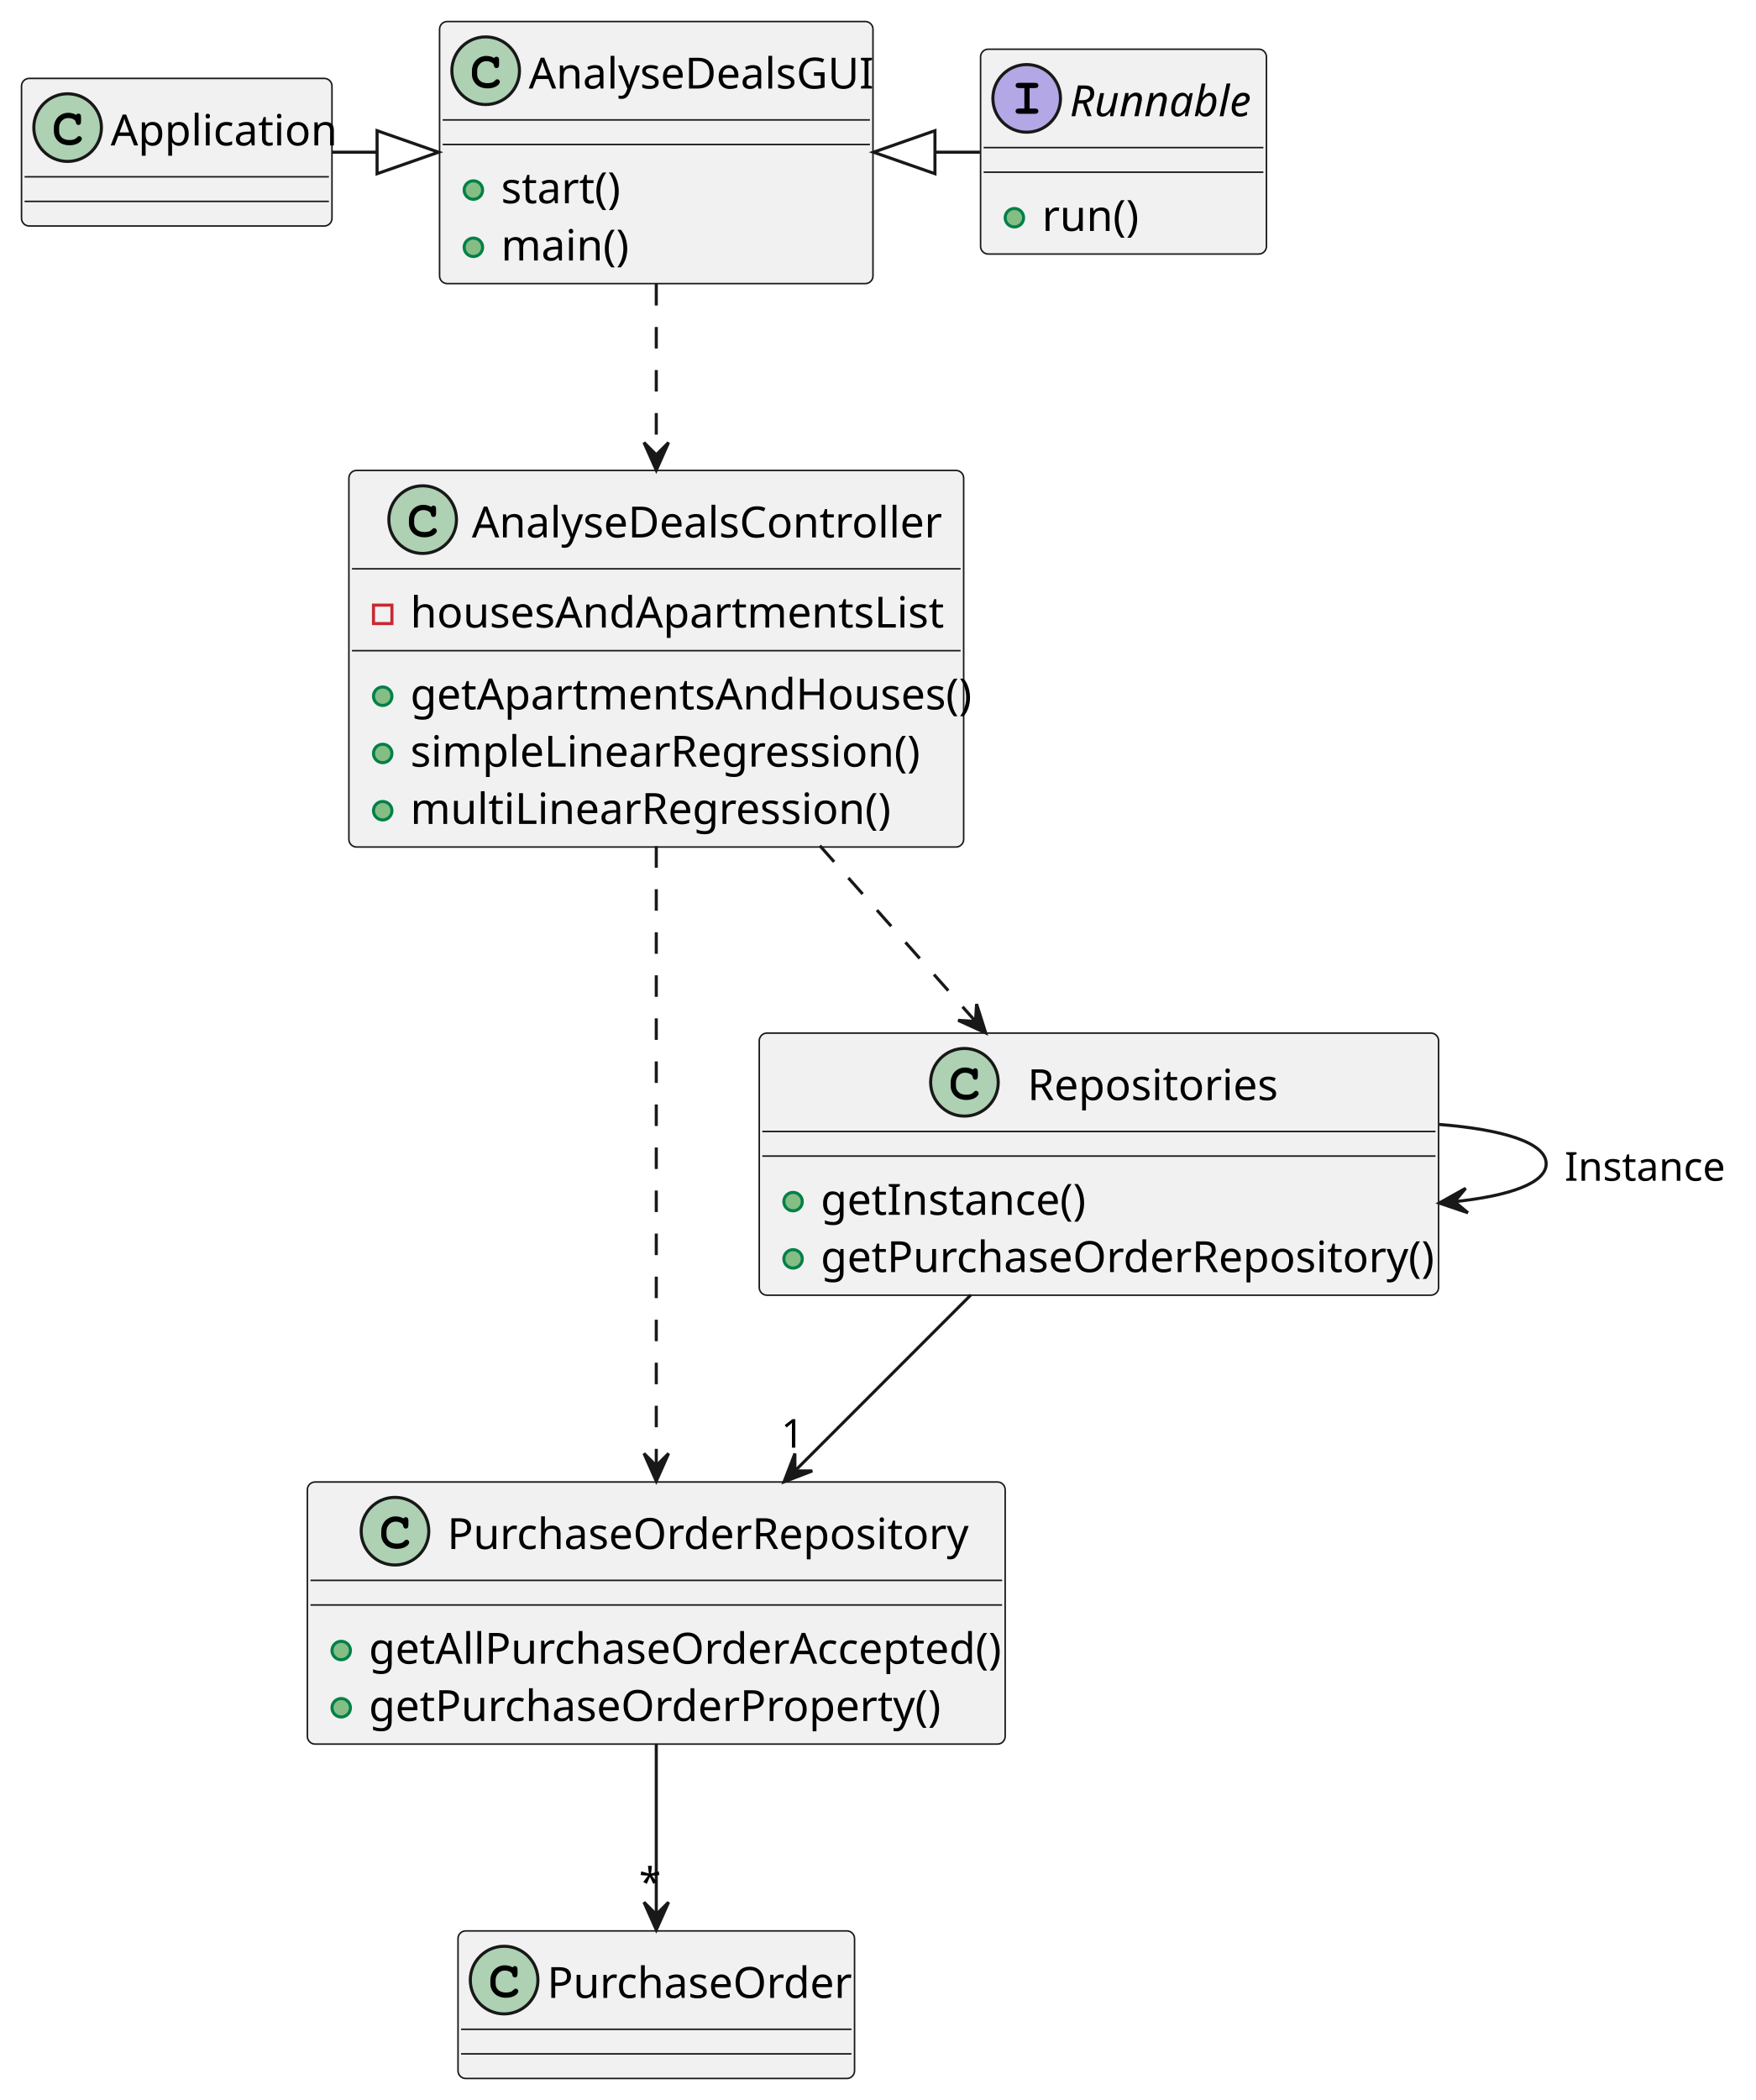
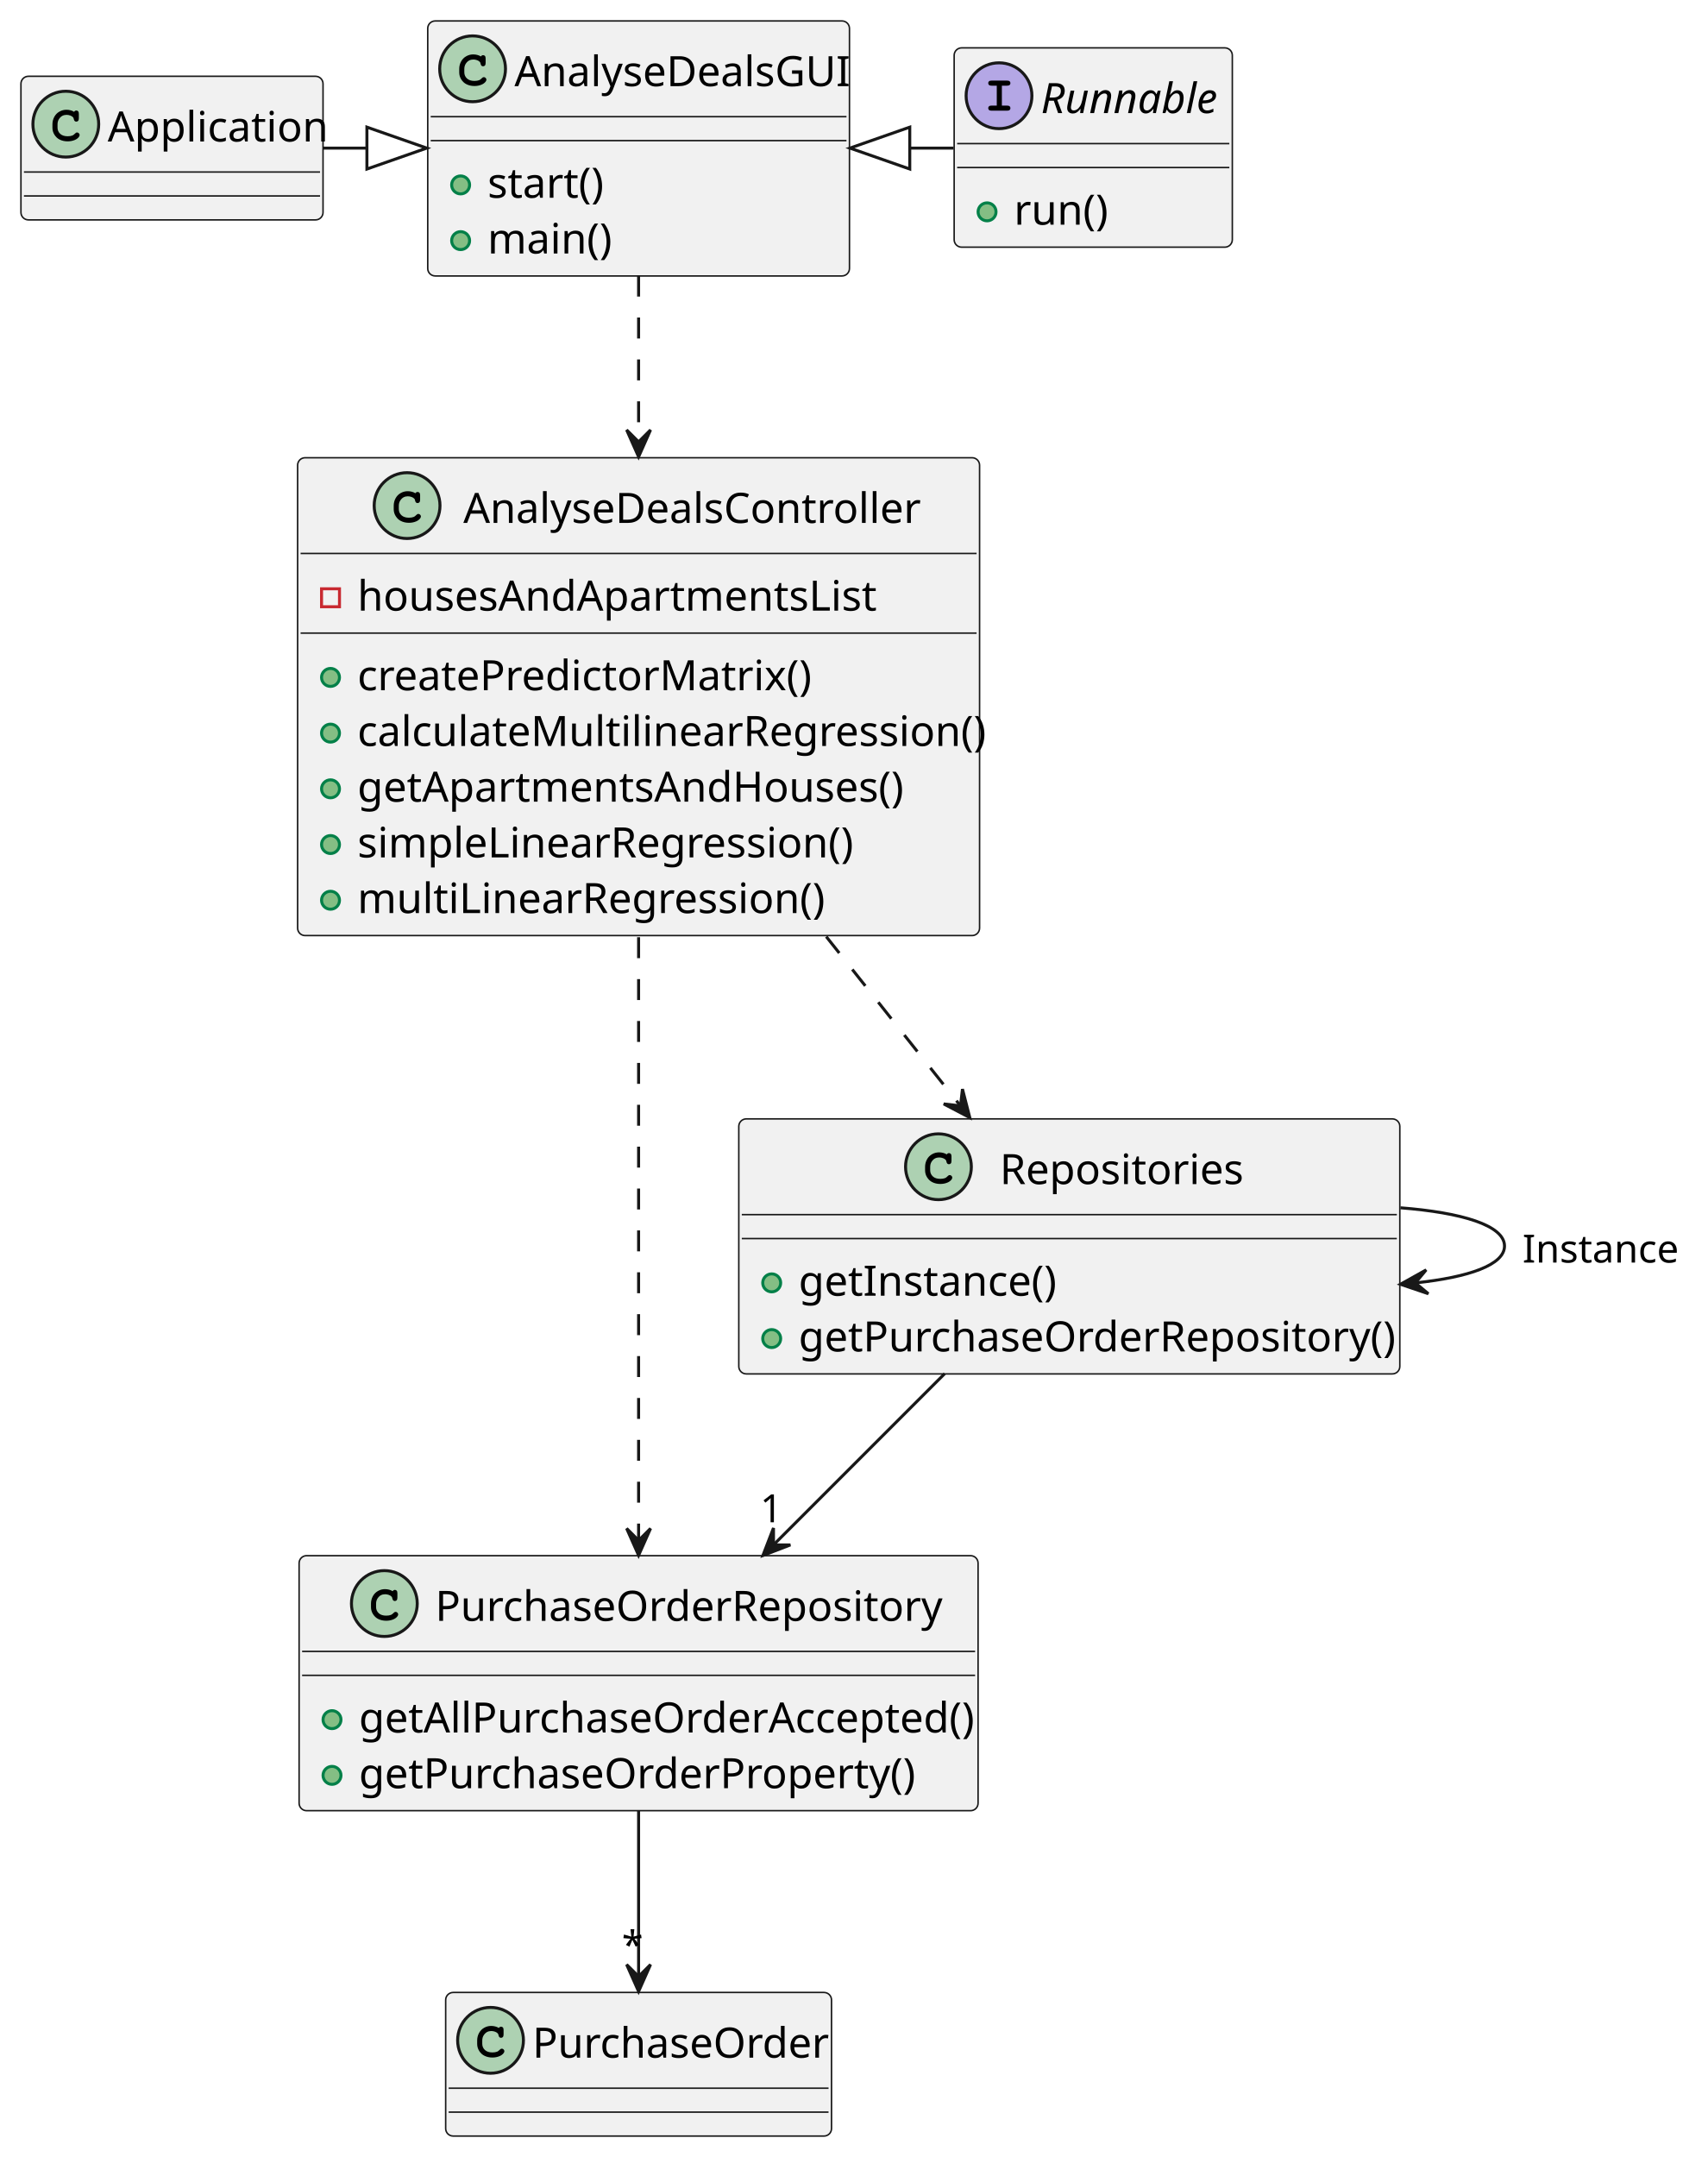
- <svg xmlns="http://www.w3.org/2000/svg" contentStyleType="text/css" height="683px" preserveAspectRatio="none" style="width:571px;height:683px;background:#FFFFFF;" version="1.1" viewBox="0 0 571 683" width="571px" zoomAndPan="magnify">
+ <svg xmlns="http://www.w3.org/2000/svg" contentStyleType="text/css" height="721px" preserveAspectRatio="none" style="width:571px;height:721px;background:#FFFFFF;" version="1.1" viewBox="0 0 571 721" width="571px" zoomAndPan="magnify">
  <defs />
  <g>
    <g id="elem_Runnable">
      <rect codeLine="1" fill="#F1F1F1" height="66.621" id="Runnable" rx="2.5" ry="2.5" style="stroke:#181818;stroke-width:0.5;" width="93" x="319" y="16" />
      <ellipse cx="334" cy="32" fill="#B4A7E5" rx="11" ry="11" style="stroke:#181818;stroke-width:1.0;" />
      <path d="M334.953,28.641 L334.953,35.297 L336.672,35.297 Q337.281,35.297 337.547,35.531 Q337.812,35.766 337.812,36.156 Q337.812,36.531 337.547,36.766 Q337.281,37 336.672,37 L331.531,37 Q330.922,37 330.656,36.766 Q330.391,36.531 330.391,36.141 Q330.391,35.766 330.656,35.531 Q330.922,35.297 331.531,35.297 L333.25,35.297 L333.25,28.641 L331.531,28.641 Q330.922,28.641 330.656,28.406 Q330.391,28.172 330.391,27.781 Q330.391,27.406 330.656,27.172 Q330.922,26.938 331.531,26.938 L336.672,26.938 Q337.281,26.938 337.547,27.172 Q337.812,27.406 337.812,27.781 Q337.812,28.172 337.547,28.406 Q337.281,28.641 336.672,28.641 L334.953,28.641 Z " fill="#000000" />
      <text fill="#000000" font-family="sans-serif" font-size="14" font-style="italic" lengthAdjust="spacing" textLength="61" x="348" y="37.797">Runnable</text>
      <line style="stroke:#181818;stroke-width:0.5;" x1="320" x2="411" y1="48" y2="48" />
      <line style="stroke:#181818;stroke-width:0.5;" x1="320" x2="411" y1="56" y2="56" />
      <ellipse cx="330" cy="70.811" fill="#84BE84" rx="3" ry="3" style="stroke:#038048;stroke-width:1.0;" />
      <text fill="#000000" font-family="sans-serif" font-size="14" lengthAdjust="spacing" textLength="31" x="339" y="75.107">run()</text>
    </g>
    <g id="elem_AnalyseDealsGUI">
      <rect codeLine="5" fill="#F1F1F1" height="85.242" id="AnalyseDealsGUI" rx="2.5" ry="2.5" style="stroke:#181818;stroke-width:0.5;" width="141" x="143" y="7" />
      <ellipse cx="158" cy="23" fill="#ADD1B2" rx="11" ry="11" style="stroke:#181818;stroke-width:1.0;" />
      <path d="M160.766,18.875 Q160.922,18.656 161.109,18.547 Q161.297,18.438 161.516,18.438 Q161.891,18.438 162.125,18.703 Q162.359,18.953 162.359,19.562 L162.359,21.016 Q162.359,21.625 162.125,21.891 Q161.891,22.156 161.516,22.156 Q161.172,22.156 160.969,21.953 Q160.766,21.766 160.656,21.25 Q160.609,20.891 160.422,20.703 Q160.094,20.328 159.484,20.109 Q158.875,19.891 158.25,19.891 Q157.484,19.891 156.844,20.219 Q156.219,20.547 155.719,21.297 Q155.234,22.047 155.234,23.078 L155.234,24.172 Q155.234,25.406 156.125,26.234 Q157.016,27.047 158.609,27.047 Q159.547,27.047 160.203,26.797 Q160.594,26.641 161.016,26.203 Q161.281,25.938 161.422,25.859 Q161.578,25.781 161.781,25.781 Q162.109,25.781 162.359,26.047 Q162.625,26.297 162.625,26.641 Q162.625,26.984 162.281,27.391 Q161.781,27.969 160.984,28.297 Q159.906,28.75 158.609,28.75 Q157.094,28.75 155.891,28.125 Q154.906,27.625 154.219,26.562 Q153.531,25.484 153.531,24.203 L153.531,23.047 Q153.531,21.719 154.141,20.578 Q154.766,19.422 155.859,18.812 Q156.953,18.188 158.188,18.188 Q158.922,18.188 159.562,18.359 Q160.219,18.516 160.766,18.875 Z " fill="#000000" />
      <text fill="#000000" font-family="sans-serif" font-size="14" lengthAdjust="spacing" textLength="109" x="172" y="28.797">AnalyseDealsGUI</text>
      <line style="stroke:#181818;stroke-width:0.5;" x1="144" x2="283" y1="39" y2="39" />
      <line style="stroke:#181818;stroke-width:0.5;" x1="144" x2="283" y1="47" y2="47" />
      <ellipse cx="154" cy="61.81" fill="#84BE84" rx="3" ry="3" style="stroke:#038048;stroke-width:1.0;" />
      <text fill="#000000" font-family="sans-serif" font-size="14" lengthAdjust="spacing" textLength="38" x="163" y="66.107">start()</text>
      <ellipse cx="154" cy="80.432" fill="#84BE84" rx="3" ry="3" style="stroke:#038048;stroke-width:1.0;" />
      <text fill="#000000" font-family="sans-serif" font-size="14" lengthAdjust="spacing" textLength="40" x="163" y="84.728">main()</text>
    </g>
    <g id="elem_AnalyseDealsController">
-       <rect codeLine="10" fill="#F1F1F1" height="122.484" id="AnalyseDealsController" rx="2.5" ry="2.5" style="stroke:#181818;stroke-width:0.5;" width="200" x="113.5" y="153" />
-       <ellipse cx="137.5" cy="169" fill="#ADD1B2" rx="11" ry="11" style="stroke:#181818;stroke-width:1.0;" />
-       <path d="M140.266,164.875 Q140.422,164.656 140.609,164.547 Q140.797,164.438 141.016,164.438 Q141.391,164.438 141.625,164.703 Q141.859,164.953 141.859,165.562 L141.859,167.016 Q141.859,167.625 141.625,167.891 Q141.391,168.156 141.016,168.156 Q140.672,168.156 140.469,167.953 Q140.266,167.766 140.156,167.25 Q140.109,166.891 139.922,166.703 Q139.594,166.328 138.984,166.109 Q138.375,165.891 137.75,165.891 Q136.984,165.891 136.344,166.219 Q135.719,166.547 135.219,167.297 Q134.734,168.047 134.734,169.078 L134.734,170.172 Q134.734,171.406 135.625,172.234 Q136.516,173.047 138.109,173.047 Q139.047,173.047 139.703,172.797 Q140.094,172.641 140.516,172.203 Q140.781,171.938 140.922,171.859 Q141.078,171.781 141.281,171.781 Q141.609,171.781 141.859,172.047 Q142.125,172.297 142.125,172.641 Q142.125,172.984 141.781,173.391 Q141.281,173.969 140.484,174.297 Q139.406,174.75 138.109,174.75 Q136.594,174.75 135.391,174.125 Q134.406,173.625 133.719,172.562 Q133.031,171.484 133.031,170.203 L133.031,169.047 Q133.031,167.719 133.641,166.578 Q134.266,165.422 135.359,164.812 Q136.453,164.188 137.688,164.188 Q138.422,164.188 139.062,164.359 Q139.719,164.516 140.266,164.875 Z " fill="#000000" />
-       <text fill="#000000" font-family="sans-serif" font-size="14" lengthAdjust="spacing" textLength="148" x="153.5" y="174.797">AnalyseDealsController</text>
-       <line style="stroke:#181818;stroke-width:0.5;" x1="114.5" x2="312.5" y1="185" y2="185" />
-       <rect fill="none" height="6" style="stroke:#C82930;stroke-width:1.0;" width="6" x="121.5" y="196.81" />
-       <text fill="#000000" font-family="sans-serif" font-size="14" lengthAdjust="spacing" textLength="165" x="133.5" y="204.107">housesAndApartmentsList</text>
-       <line style="stroke:#181818;stroke-width:0.5;" x1="114.5" x2="312.5" y1="211.621" y2="211.621" />
-       <ellipse cx="124.5" cy="226.432" fill="#84BE84" rx="3" ry="3" style="stroke:#038048;stroke-width:1.0;" />
-       <text fill="#000000" font-family="sans-serif" font-size="14" lengthAdjust="spacing" textLength="174" x="133.5" y="230.728">getApartmentsAndHouses()</text>
-       <ellipse cx="124.5" cy="245.053" fill="#84BE84" rx="3" ry="3" style="stroke:#038048;stroke-width:1.0;" />
-       <text fill="#000000" font-family="sans-serif" font-size="14" lengthAdjust="spacing" textLength="162" x="133.5" y="249.35">simpleLinearRegression()</text>
-       <ellipse cx="124.5" cy="263.674" fill="#84BE84" rx="3" ry="3" style="stroke:#038048;stroke-width:1.0;" />
-       <text fill="#000000" font-family="sans-serif" font-size="14" lengthAdjust="spacing" textLength="151" x="133.5" y="267.971">multiLinearRegression()</text>
+       <rect codeLine="10" fill="#F1F1F1" height="159.727" id="AnalyseDealsController" rx="2.5" ry="2.5" style="stroke:#181818;stroke-width:0.5;" width="228" x="99.5" y="153" />
+       <ellipse cx="136.1" cy="169" fill="#ADD1B2" rx="11" ry="11" style="stroke:#181818;stroke-width:1.0;" />
+       <path d="M138.866,164.875 Q139.022,164.656 139.209,164.547 Q139.397,164.438 139.616,164.438 Q139.991,164.438 140.225,164.703 Q140.459,164.953 140.459,165.562 L140.459,167.016 Q140.459,167.625 140.225,167.891 Q139.991,168.156 139.616,168.156 Q139.272,168.156 139.069,167.953 Q138.866,167.766 138.756,167.25 Q138.709,166.891 138.522,166.703 Q138.194,166.328 137.584,166.109 Q136.975,165.891 136.35,165.891 Q135.584,165.891 134.944,166.219 Q134.319,166.547 133.819,167.297 Q133.334,168.047 133.334,169.078 L133.334,170.172 Q133.334,171.406 134.225,172.234 Q135.116,173.047 136.709,173.047 Q137.647,173.047 138.303,172.797 Q138.694,172.641 139.116,172.203 Q139.381,171.938 139.522,171.859 Q139.678,171.781 139.881,171.781 Q140.209,171.781 140.459,172.047 Q140.725,172.297 140.725,172.641 Q140.725,172.984 140.381,173.391 Q139.881,173.969 139.084,174.297 Q138.006,174.75 136.709,174.75 Q135.194,174.75 133.991,174.125 Q133.006,173.625 132.319,172.562 Q131.631,171.484 131.631,170.203 L131.631,169.047 Q131.631,167.719 132.241,166.578 Q132.866,165.422 133.959,164.812 Q135.053,164.188 136.287,164.188 Q137.022,164.188 137.662,164.359 Q138.319,164.516 138.866,164.875 Z " fill="#000000" />
+       <text fill="#000000" font-family="sans-serif" font-size="14" lengthAdjust="spacing" textLength="148" x="154.9" y="174.797">AnalyseDealsController</text>
+       <line style="stroke:#181818;stroke-width:0.5;" x1="100.5" x2="326.5" y1="185" y2="185" />
+       <rect fill="none" height="6" style="stroke:#C82930;stroke-width:1.0;" width="6" x="107.5" y="196.81" />
+       <text fill="#000000" font-family="sans-serif" font-size="14" lengthAdjust="spacing" textLength="165" x="119.5" y="204.107">housesAndApartmentsList</text>
+       <line style="stroke:#181818;stroke-width:0.5;" x1="100.5" x2="326.5" y1="211.621" y2="211.621" />
+       <ellipse cx="110.5" cy="226.432" fill="#84BE84" rx="3" ry="3" style="stroke:#038048;stroke-width:1.0;" />
+       <text fill="#000000" font-family="sans-serif" font-size="14" lengthAdjust="spacing" textLength="144" x="119.5" y="230.728">createPredictorMatrix()</text>
+       <ellipse cx="110.5" cy="245.053" fill="#84BE84" rx="3" ry="3" style="stroke:#038048;stroke-width:1.0;" />
+       <text fill="#000000" font-family="sans-serif" font-size="14" lengthAdjust="spacing" textLength="202" x="119.5" y="249.35">calculateMultilinearRegression()</text>
+       <ellipse cx="110.5" cy="263.674" fill="#84BE84" rx="3" ry="3" style="stroke:#038048;stroke-width:1.0;" />
+       <text fill="#000000" font-family="sans-serif" font-size="14" lengthAdjust="spacing" textLength="174" x="119.5" y="267.971">getApartmentsAndHouses()</text>
+       <ellipse cx="110.5" cy="282.295" fill="#84BE84" rx="3" ry="3" style="stroke:#038048;stroke-width:1.0;" />
+       <text fill="#000000" font-family="sans-serif" font-size="14" lengthAdjust="spacing" textLength="162" x="119.5" y="286.592">simpleLinearRegression()</text>
+       <ellipse cx="110.5" cy="300.916" fill="#84BE84" rx="3" ry="3" style="stroke:#038048;stroke-width:1.0;" />
+       <text fill="#000000" font-family="sans-serif" font-size="14" lengthAdjust="spacing" textLength="151" x="119.5" y="305.213">multiLinearRegression()</text>
    </g>
    <g id="elem_PurchaseOrderRepository">
-       <rect codeLine="17" fill="#F1F1F1" height="85.242" id="PurchaseOrderRepository" rx="2.5" ry="2.5" style="stroke:#181818;stroke-width:0.5;" width="227" x="100" y="482" />
-       <ellipse cx="128.5" cy="498" fill="#ADD1B2" rx="11" ry="11" style="stroke:#181818;stroke-width:1.0;" />
-       <path d="M131.266,493.875 Q131.422,493.656 131.609,493.547 Q131.797,493.438 132.016,493.438 Q132.391,493.438 132.625,493.703 Q132.859,493.953 132.859,494.562 L132.859,496.016 Q132.859,496.625 132.625,496.891 Q132.391,497.156 132.016,497.156 Q131.672,497.156 131.469,496.953 Q131.266,496.766 131.156,496.25 Q131.109,495.891 130.922,495.703 Q130.594,495.328 129.984,495.109 Q129.375,494.891 128.75,494.891 Q127.984,494.891 127.344,495.219 Q126.719,495.547 126.219,496.297 Q125.734,497.047 125.734,498.078 L125.734,499.172 Q125.734,500.406 126.625,501.234 Q127.516,502.047 129.109,502.047 Q130.047,502.047 130.703,501.797 Q131.094,501.641 131.516,501.203 Q131.781,500.938 131.922,500.859 Q132.078,500.781 132.281,500.781 Q132.609,500.781 132.859,501.047 Q133.125,501.297 133.125,501.641 Q133.125,501.984 132.781,502.391 Q132.281,502.969 131.484,503.297 Q130.406,503.75 129.109,503.75 Q127.594,503.75 126.391,503.125 Q125.406,502.625 124.719,501.562 Q124.031,500.484 124.031,499.203 L124.031,498.047 Q124.031,496.719 124.641,495.578 Q125.266,494.422 126.359,493.812 Q127.453,493.188 128.688,493.188 Q129.422,493.188 130.062,493.359 Q130.719,493.516 131.266,493.875 Z " fill="#000000" />
-       <text fill="#000000" font-family="sans-serif" font-size="14" lengthAdjust="spacing" textLength="165" x="145.5" y="503.797">PurchaseOrderRepository</text>
-       <line style="stroke:#181818;stroke-width:0.5;" x1="101" x2="326" y1="514" y2="514" />
-       <line style="stroke:#181818;stroke-width:0.5;" x1="101" x2="326" y1="522" y2="522" />
-       <ellipse cx="111" cy="536.811" fill="#84BE84" rx="3" ry="3" style="stroke:#038048;stroke-width:1.0;" />
-       <text fill="#000000" font-family="sans-serif" font-size="14" lengthAdjust="spacing" textLength="201" x="120" y="541.107">getAllPurchaseOrderAccepted()</text>
-       <ellipse cx="111" cy="555.432" fill="#84BE84" rx="3" ry="3" style="stroke:#038048;stroke-width:1.0;" />
-       <text fill="#000000" font-family="sans-serif" font-size="14" lengthAdjust="spacing" textLength="181" x="120" y="559.729">getPurchaseOrderProperty()</text>
+       <rect codeLine="19" fill="#F1F1F1" height="85.242" id="PurchaseOrderRepository" rx="2.5" ry="2.5" style="stroke:#181818;stroke-width:0.5;" width="227" x="100" y="520" />
+       <ellipse cx="128.5" cy="536" fill="#ADD1B2" rx="11" ry="11" style="stroke:#181818;stroke-width:1.0;" />
+       <path d="M131.266,531.875 Q131.422,531.656 131.609,531.547 Q131.797,531.438 132.016,531.438 Q132.391,531.438 132.625,531.703 Q132.859,531.953 132.859,532.562 L132.859,534.016 Q132.859,534.625 132.625,534.891 Q132.391,535.156 132.016,535.156 Q131.672,535.156 131.469,534.953 Q131.266,534.766 131.156,534.25 Q131.109,533.891 130.922,533.703 Q130.594,533.328 129.984,533.109 Q129.375,532.891 128.75,532.891 Q127.984,532.891 127.344,533.219 Q126.719,533.547 126.219,534.297 Q125.734,535.047 125.734,536.078 L125.734,537.172 Q125.734,538.406 126.625,539.234 Q127.516,540.047 129.109,540.047 Q130.047,540.047 130.703,539.797 Q131.094,539.641 131.516,539.203 Q131.781,538.938 131.922,538.859 Q132.078,538.781 132.281,538.781 Q132.609,538.781 132.859,539.047 Q133.125,539.297 133.125,539.641 Q133.125,539.984 132.781,540.391 Q132.281,540.969 131.484,541.297 Q130.406,541.75 129.109,541.75 Q127.594,541.75 126.391,541.125 Q125.406,540.625 124.719,539.562 Q124.031,538.484 124.031,537.203 L124.031,536.047 Q124.031,534.719 124.641,533.578 Q125.266,532.422 126.359,531.812 Q127.453,531.188 128.688,531.188 Q129.422,531.188 130.062,531.359 Q130.719,531.516 131.266,531.875 Z " fill="#000000" />
+       <text fill="#000000" font-family="sans-serif" font-size="14" lengthAdjust="spacing" textLength="165" x="145.5" y="541.797">PurchaseOrderRepository</text>
+       <line style="stroke:#181818;stroke-width:0.5;" x1="101" x2="326" y1="552" y2="552" />
+       <line style="stroke:#181818;stroke-width:0.5;" x1="101" x2="326" y1="560" y2="560" />
+       <ellipse cx="111" cy="574.811" fill="#84BE84" rx="3" ry="3" style="stroke:#038048;stroke-width:1.0;" />
+       <text fill="#000000" font-family="sans-serif" font-size="14" lengthAdjust="spacing" textLength="201" x="120" y="579.107">getAllPurchaseOrderAccepted()</text>
+       <ellipse cx="111" cy="593.432" fill="#84BE84" rx="3" ry="3" style="stroke:#038048;stroke-width:1.0;" />
+       <text fill="#000000" font-family="sans-serif" font-size="14" lengthAdjust="spacing" textLength="181" x="120" y="597.729">getPurchaseOrderProperty()</text>
    </g>
    <g id="elem_Repositories">
-       <rect codeLine="24" fill="#F1F1F1" height="85.242" id="Repositories" rx="2.5" ry="2.5" style="stroke:#181818;stroke-width:0.5;" width="221" x="247" y="336" />
-       <ellipse cx="313.75" cy="352" fill="#ADD1B2" rx="11" ry="11" style="stroke:#181818;stroke-width:1.0;" />
-       <path d="M316.516,347.875 Q316.672,347.656 316.859,347.547 Q317.047,347.438 317.266,347.438 Q317.641,347.438 317.875,347.703 Q318.109,347.953 318.109,348.562 L318.109,350.016 Q318.109,350.625 317.875,350.891 Q317.641,351.156 317.266,351.156 Q316.922,351.156 316.719,350.953 Q316.516,350.766 316.406,350.25 Q316.359,349.891 316.172,349.703 Q315.844,349.328 315.234,349.109 Q314.625,348.891 314,348.891 Q313.234,348.891 312.594,349.219 Q311.969,349.547 311.469,350.297 Q310.984,351.047 310.984,352.078 L310.984,353.172 Q310.984,354.406 311.875,355.234 Q312.766,356.047 314.359,356.047 Q315.297,356.047 315.953,355.797 Q316.344,355.641 316.766,355.203 Q317.031,354.938 317.172,354.859 Q317.328,354.781 317.531,354.781 Q317.859,354.781 318.109,355.047 Q318.375,355.297 318.375,355.641 Q318.375,355.984 318.031,356.391 Q317.531,356.969 316.734,357.297 Q315.656,357.75 314.359,357.75 Q312.844,357.75 311.641,357.125 Q310.656,356.625 309.969,355.562 Q309.281,354.484 309.281,353.203 L309.281,352.047 Q309.281,350.719 309.891,349.578 Q310.516,348.422 311.609,347.812 Q312.703,347.188 313.938,347.188 Q314.672,347.188 315.312,347.359 Q315.969,347.516 316.516,347.875 Z " fill="#000000" />
-       <text fill="#000000" font-family="sans-serif" font-size="14" lengthAdjust="spacing" textLength="79" x="334.25" y="357.797">Repositories</text>
-       <line style="stroke:#181818;stroke-width:0.5;" x1="248" x2="467" y1="368" y2="368" />
-       <line style="stroke:#181818;stroke-width:0.5;" x1="248" x2="467" y1="376" y2="376" />
-       <ellipse cx="258" cy="390.81" fill="#84BE84" rx="3" ry="3" style="stroke:#038048;stroke-width:1.0;" />
-       <text fill="#000000" font-family="sans-serif" font-size="14" lengthAdjust="spacing" textLength="83" x="267" y="395.107">getInstance()</text>
-       <ellipse cx="258" cy="409.432" fill="#84BE84" rx="3" ry="3" style="stroke:#038048;stroke-width:1.0;" />
-       <text fill="#000000" font-family="sans-serif" font-size="14" lengthAdjust="spacing" textLength="195" x="267" y="413.728">getPurchaseOrderRepository()</text>
+       <rect codeLine="26" fill="#F1F1F1" height="85.242" id="Repositories" rx="2.5" ry="2.5" style="stroke:#181818;stroke-width:0.5;" width="221" x="247" y="374" />
+       <ellipse cx="313.75" cy="390" fill="#ADD1B2" rx="11" ry="11" style="stroke:#181818;stroke-width:1.0;" />
+       <path d="M316.516,385.875 Q316.672,385.656 316.859,385.547 Q317.047,385.438 317.266,385.438 Q317.641,385.438 317.875,385.703 Q318.109,385.953 318.109,386.562 L318.109,388.016 Q318.109,388.625 317.875,388.891 Q317.641,389.156 317.266,389.156 Q316.922,389.156 316.719,388.953 Q316.516,388.766 316.406,388.25 Q316.359,387.891 316.172,387.703 Q315.844,387.328 315.234,387.109 Q314.625,386.891 314,386.891 Q313.234,386.891 312.594,387.219 Q311.969,387.547 311.469,388.297 Q310.984,389.047 310.984,390.078 L310.984,391.172 Q310.984,392.406 311.875,393.234 Q312.766,394.047 314.359,394.047 Q315.297,394.047 315.953,393.797 Q316.344,393.641 316.766,393.203 Q317.031,392.938 317.172,392.859 Q317.328,392.781 317.531,392.781 Q317.859,392.781 318.109,393.047 Q318.375,393.297 318.375,393.641 Q318.375,393.984 318.031,394.391 Q317.531,394.969 316.734,395.297 Q315.656,395.75 314.359,395.75 Q312.844,395.75 311.641,395.125 Q310.656,394.625 309.969,393.562 Q309.281,392.484 309.281,391.203 L309.281,390.047 Q309.281,388.719 309.891,387.578 Q310.516,386.422 311.609,385.812 Q312.703,385.188 313.938,385.188 Q314.672,385.188 315.312,385.359 Q315.969,385.516 316.516,385.875 Z " fill="#000000" />
+       <text fill="#000000" font-family="sans-serif" font-size="14" lengthAdjust="spacing" textLength="79" x="334.25" y="395.797">Repositories</text>
+       <line style="stroke:#181818;stroke-width:0.5;" x1="248" x2="467" y1="406" y2="406" />
+       <line style="stroke:#181818;stroke-width:0.5;" x1="248" x2="467" y1="414" y2="414" />
+       <ellipse cx="258" cy="428.81" fill="#84BE84" rx="3" ry="3" style="stroke:#038048;stroke-width:1.0;" />
+       <text fill="#000000" font-family="sans-serif" font-size="14" lengthAdjust="spacing" textLength="83" x="267" y="433.107">getInstance()</text>
+       <ellipse cx="258" cy="447.432" fill="#84BE84" rx="3" ry="3" style="stroke:#038048;stroke-width:1.0;" />
+       <text fill="#000000" font-family="sans-serif" font-size="14" lengthAdjust="spacing" textLength="195" x="267" y="451.728">getPurchaseOrderRepository()</text>
    </g>
    <g id="elem_Application">
      <rect fill="#F1F1F1" height="48" id="Application" rx="2.5" ry="2.5" style="stroke:#181818;stroke-width:0.5;" width="101" x="7" y="25.5" />
      <ellipse cx="22" cy="41.5" fill="#ADD1B2" rx="11" ry="11" style="stroke:#181818;stroke-width:1.0;" />
      <path d="M24.766,37.375 Q24.922,37.156 25.109,37.047 Q25.297,36.938 25.516,36.938 Q25.891,36.938 26.125,37.203 Q26.359,37.453 26.359,38.062 L26.359,39.516 Q26.359,40.125 26.125,40.391 Q25.891,40.656 25.516,40.656 Q25.172,40.656 24.969,40.453 Q24.766,40.266 24.656,39.75 Q24.609,39.391 24.422,39.203 Q24.094,38.828 23.484,38.609 Q22.875,38.391 22.25,38.391 Q21.484,38.391 20.844,38.719 Q20.219,39.047 19.719,39.797 Q19.234,40.547 19.234,41.578 L19.234,42.672 Q19.234,43.906 20.125,44.734 Q21.016,45.547 22.609,45.547 Q23.547,45.547 24.203,45.297 Q24.594,45.141 25.016,44.703 Q25.281,44.438 25.422,44.359 Q25.578,44.281 25.781,44.281 Q26.109,44.281 26.359,44.547 Q26.625,44.797 26.625,45.141 Q26.625,45.484 26.281,45.891 Q25.781,46.469 24.984,46.797 Q23.906,47.25 22.609,47.25 Q21.094,47.25 19.891,46.625 Q18.906,46.125 18.219,45.062 Q17.531,43.984 17.531,42.703 L17.531,41.547 Q17.531,40.219 18.141,39.078 Q18.766,37.922 19.859,37.312 Q20.953,36.688 22.188,36.688 Q22.922,36.688 23.562,36.859 Q24.219,37.016 24.766,37.375 Z " fill="#000000" />
      <text fill="#000000" font-family="sans-serif" font-size="14" lengthAdjust="spacing" textLength="69" x="36" y="47.297">Application</text>
      <line style="stroke:#181818;stroke-width:0.5;" x1="8" x2="107" y1="57.5" y2="57.5" />
      <line style="stroke:#181818;stroke-width:0.5;" x1="8" x2="107" y1="65.5" y2="65.5" />
    </g>
    <g id="elem_PurchaseOrder">
-       <rect fill="#F1F1F1" height="48" id="PurchaseOrder" rx="2.5" ry="2.5" style="stroke:#181818;stroke-width:0.5;" width="129" x="149" y="628" />
-       <ellipse cx="164" cy="644" fill="#ADD1B2" rx="11" ry="11" style="stroke:#181818;stroke-width:1.0;" />
-       <path d="M166.766,639.875 Q166.922,639.656 167.109,639.547 Q167.297,639.438 167.516,639.438 Q167.891,639.438 168.125,639.703 Q168.359,639.953 168.359,640.562 L168.359,642.016 Q168.359,642.625 168.125,642.891 Q167.891,643.156 167.516,643.156 Q167.172,643.156 166.969,642.953 Q166.766,642.766 166.656,642.25 Q166.609,641.891 166.422,641.703 Q166.094,641.328 165.484,641.109 Q164.875,640.891 164.25,640.891 Q163.484,640.891 162.844,641.219 Q162.219,641.547 161.719,642.297 Q161.234,643.047 161.234,644.078 L161.234,645.172 Q161.234,646.406 162.125,647.234 Q163.016,648.047 164.609,648.047 Q165.547,648.047 166.203,647.797 Q166.594,647.641 167.016,647.203 Q167.281,646.938 167.422,646.859 Q167.578,646.781 167.781,646.781 Q168.109,646.781 168.359,647.047 Q168.625,647.297 168.625,647.641 Q168.625,647.984 168.281,648.391 Q167.781,648.969 166.984,649.297 Q165.906,649.75 164.609,649.75 Q163.094,649.75 161.891,649.125 Q160.906,648.625 160.219,647.562 Q159.531,646.484 159.531,645.203 L159.531,644.047 Q159.531,642.719 160.141,641.578 Q160.766,640.422 161.859,639.812 Q162.953,639.188 164.188,639.188 Q164.922,639.188 165.562,639.359 Q166.219,639.516 166.766,639.875 Z " fill="#000000" />
-       <text fill="#000000" font-family="sans-serif" font-size="14" lengthAdjust="spacing" textLength="97" x="178" y="649.797">PurchaseOrder</text>
-       <line style="stroke:#181818;stroke-width:0.5;" x1="150" x2="277" y1="660" y2="660" />
-       <line style="stroke:#181818;stroke-width:0.5;" x1="150" x2="277" y1="668" y2="668" />
+       <rect fill="#F1F1F1" height="48" id="PurchaseOrder" rx="2.5" ry="2.5" style="stroke:#181818;stroke-width:0.5;" width="129" x="149" y="666" />
+       <ellipse cx="164" cy="682" fill="#ADD1B2" rx="11" ry="11" style="stroke:#181818;stroke-width:1.0;" />
+       <path d="M166.766,677.875 Q166.922,677.656 167.109,677.547 Q167.297,677.438 167.516,677.438 Q167.891,677.438 168.125,677.703 Q168.359,677.953 168.359,678.562 L168.359,680.016 Q168.359,680.625 168.125,680.891 Q167.891,681.156 167.516,681.156 Q167.172,681.156 166.969,680.953 Q166.766,680.766 166.656,680.25 Q166.609,679.891 166.422,679.703 Q166.094,679.328 165.484,679.109 Q164.875,678.891 164.25,678.891 Q163.484,678.891 162.844,679.219 Q162.219,679.547 161.719,680.297 Q161.234,681.047 161.234,682.078 L161.234,683.172 Q161.234,684.406 162.125,685.234 Q163.016,686.047 164.609,686.047 Q165.547,686.047 166.203,685.797 Q166.594,685.641 167.016,685.203 Q167.281,684.938 167.422,684.859 Q167.578,684.781 167.781,684.781 Q168.109,684.781 168.359,685.047 Q168.625,685.297 168.625,685.641 Q168.625,685.984 168.281,686.391 Q167.781,686.969 166.984,687.297 Q165.906,687.75 164.609,687.75 Q163.094,687.75 161.891,687.125 Q160.906,686.625 160.219,685.562 Q159.531,684.484 159.531,683.203 L159.531,682.047 Q159.531,680.719 160.141,679.578 Q160.766,678.422 161.859,677.812 Q162.953,677.188 164.188,677.188 Q164.922,677.188 165.562,677.359 Q166.219,677.516 166.766,677.875 Z " fill="#000000" />
+       <text fill="#000000" font-family="sans-serif" font-size="14" lengthAdjust="spacing" textLength="97" x="178" y="687.797">PurchaseOrder</text>
+       <line style="stroke:#181818;stroke-width:0.5;" x1="150" x2="277" y1="698" y2="698" />
+       <line style="stroke:#181818;stroke-width:0.5;" x1="150" x2="277" y1="706" y2="706" />
    </g>
    <g id="link_Application_AnalyseDealsGUI">
-       <path codeLine="31" d="M108.08,49.5 C112.85,49.5 117.63,49.5 122.4,49.5 " fill="none" id="Application-to-AnalyseDealsGUI" style="stroke:#181818;stroke-width:1.0;" />
+       <path codeLine="33" d="M108.08,49.5 C112.85,49.5 117.63,49.5 122.4,49.5 " fill="none" id="Application-to-AnalyseDealsGUI" style="stroke:#181818;stroke-width:1.0;" />
      <polygon fill="none" points="122.67,42.5,142.67,49.5,122.67,56.5,122.67,42.5" style="stroke:#181818;stroke-width:1.0;" />
    </g>
    <g id="link_AnalyseDealsGUI_Runnable">
-       <path codeLine="32" d="M304.18,49.5 C309.05,49.5 313.92,49.5 318.79,49.5 " fill="none" id="AnalyseDealsGUI-backto-Runnable" style="stroke:#181818;stroke-width:1.0;" />
+       <path codeLine="34" d="M304.18,49.5 C309.05,49.5 313.92,49.5 318.79,49.5 " fill="none" id="AnalyseDealsGUI-backto-Runnable" style="stroke:#181818;stroke-width:1.0;" />
      <polygon fill="none" points="304.16,56.5,284.16,49.5,304.16,42.5,304.16,56.5" style="stroke:#181818;stroke-width:1.0;" />
    </g>
    <g id="link_AnalyseDealsGUI_AnalyseDealsController">
-       <path codeLine="33" d="M213.5,92.35 C213.5,109.2 213.5,129.03 213.5,147.69 " fill="none" id="AnalyseDealsGUI-to-AnalyseDealsController" style="stroke:#181818;stroke-width:1.0;stroke-dasharray:7.0,7.0;" />
-       <polygon fill="#181818" points="213.5,152.92,217.5,143.92,213.5,147.92,209.5,143.92,213.5,152.92" style="stroke:#181818;stroke-width:1.0;" />
+       <path codeLine="35" d="M213.5,92.14 C213.5,108.59 213.5,128.13 213.5,147.31 " fill="none" id="AnalyseDealsGUI-to-AnalyseDealsController" style="stroke:#181818;stroke-width:1.0;stroke-dasharray:7.0,7.0;" />
+       <polygon fill="#181818" points="213.5,152.7,217.5,143.7,213.5,147.7,209.5,143.7,213.5,152.7" style="stroke:#181818;stroke-width:1.0;" />
    </g>
    <g id="link_AnalyseDealsController_Repositories">
-       <path codeLine="34" d="M266.71,275.05 C283.4,293.88 301.53,314.34 317.17,331.99 " fill="none" id="AnalyseDealsController-to-Repositories" style="stroke:#181818;stroke-width:1.0;stroke-dasharray:7.0,7.0;" />
-       <polygon fill="#181818" points="320.67,335.94,317.698,326.55,317.355,332.197,311.709,331.854,320.67,335.94" style="stroke:#181818;stroke-width:1.0;" />
+       <path codeLine="36" d="M276.24,313.08 C291.47,332.28 307.27,352.19 320.83,369.29 " fill="none" id="AnalyseDealsController-to-Repositories" style="stroke:#181818;stroke-width:1.0;stroke-dasharray:7.0,7.0;" />
+       <polygon fill="#181818" points="324.23,373.57,321.778,364.031,321.126,369.65,315.507,368.998,324.23,373.57" style="stroke:#181818;stroke-width:1.0;" />
    </g>
    <g id="link_AnalyseDealsController_PurchaseOrderRepository">
-       <path codeLine="35" d="M213.5,275.21 C213.5,334.16 213.5,422.73 213.5,476.62 " fill="none" id="AnalyseDealsController-to-PurchaseOrderRepository" style="stroke:#181818;stroke-width:1.0;stroke-dasharray:7.0,7.0;" />
-       <polygon fill="#181818" points="213.5,481.72,217.5,472.72,213.5,476.72,209.5,472.72,213.5,481.72" style="stroke:#181818;stroke-width:1.0;" />
+       <path codeLine="37" d="M213.5,313.28 C213.5,376.24 213.5,462.14 213.5,514.61 " fill="none" id="AnalyseDealsController-to-PurchaseOrderRepository" style="stroke:#181818;stroke-width:1.0;stroke-dasharray:7.0,7.0;" />
+       <polygon fill="#181818" points="213.5,519.9,217.5,510.9,213.5,514.9,209.5,510.9,213.5,519.9" style="stroke:#181818;stroke-width:1.0;" />
    </g>
    <g id="link_PurchaseOrderRepository_PurchaseOrder">
-       <path codeLine="37" d="M213.5,567.29 C213.5,585.36 213.5,606.04 213.5,622.33 " fill="none" id="PurchaseOrderRepository-to-PurchaseOrder" style="stroke:#181818;stroke-width:1.0;" />
-       <polygon fill="#181818" points="213.5,627.67,217.5,618.67,213.5,622.67,209.5,618.67,213.5,627.67" style="stroke:#181818;stroke-width:1.0;" />
-       <text fill="#000000" font-family="sans-serif" font-size="13" lengthAdjust="spacing" textLength="5" x="207.891" y="616.731">*</text>
+       <path codeLine="39" d="M213.5,605.29 C213.5,623.36 213.5,644.04 213.5,660.33 " fill="none" id="PurchaseOrderRepository-to-PurchaseOrder" style="stroke:#181818;stroke-width:1.0;" />
+       <polygon fill="#181818" points="213.5,665.67,217.5,656.67,213.5,660.67,209.5,656.67,213.5,665.67" style="stroke:#181818;stroke-width:1.0;" />
+       <text fill="#000000" font-family="sans-serif" font-size="13" lengthAdjust="spacing" textLength="5" x="207.891" y="654.731">*</text>
    </g>
    <g id="link_Repositories_Repositories">
-       <path codeLine="39" d="M468.21,365.72 C488.64,367.31 503,371.57 503,378.5 C503,384.83 491,388.93 473.34,390.81 " fill="none" id="Repositories-to-Repositories" style="stroke:#181818;stroke-width:1.0;" />
-       <polygon fill="#181818" points="468.21,391.28,477.538,394.442,473.189,390.824,476.807,386.475,468.21,391.28" style="stroke:#181818;stroke-width:1.0;" />
-       <text fill="#000000" font-family="sans-serif" font-size="13" lengthAdjust="spacing" textLength="49" x="509" y="384.028">Instance</text>
+       <path codeLine="41" d="M468.21,403.72 C488.64,405.31 503,409.57 503,416.5 C503,422.83 491,426.93 473.34,428.81 " fill="none" id="Repositories-to-Repositories" style="stroke:#181818;stroke-width:1.0;" />
+       <polygon fill="#181818" points="468.21,429.28,477.538,432.442,473.189,428.824,476.807,424.475,468.21,429.28" style="stroke:#181818;stroke-width:1.0;" />
+       <text fill="#000000" font-family="sans-serif" font-size="13" lengthAdjust="spacing" textLength="49" x="509" y="422.028">Instance</text>
    </g>
    <g id="link_Repositories_PurchaseOrderRepository">
-       <path codeLine="41" d="M315.85,421.15 C297.94,439.06 276.96,460.04 258.68,478.32 " fill="none" id="Repositories-to-PurchaseOrderRepository" style="stroke:#181818;stroke-width:1.0;" />
-       <polygon fill="#181818" points="255.06,481.94,264.252,478.404,258.596,478.404,258.596,472.748,255.06,481.94" style="stroke:#181818;stroke-width:1.0;" />
-       <text fill="#000000" font-family="sans-serif" font-size="13" lengthAdjust="spacing" textLength="7" x="254.126" y="470.834">1</text>
+       <path codeLine="43" d="M315.85,459.15 C297.94,477.06 276.96,498.04 258.68,516.32 " fill="none" id="Repositories-to-PurchaseOrderRepository" style="stroke:#181818;stroke-width:1.0;" />
+       <polygon fill="#181818" points="255.06,519.94,264.252,516.404,258.596,516.404,258.596,510.748,255.06,519.94" style="stroke:#181818;stroke-width:1.0;" />
+       <text fill="#000000" font-family="sans-serif" font-size="13" lengthAdjust="spacing" textLength="7" x="254.126" y="508.834">1</text>
    </g>
  </g>
</svg>
